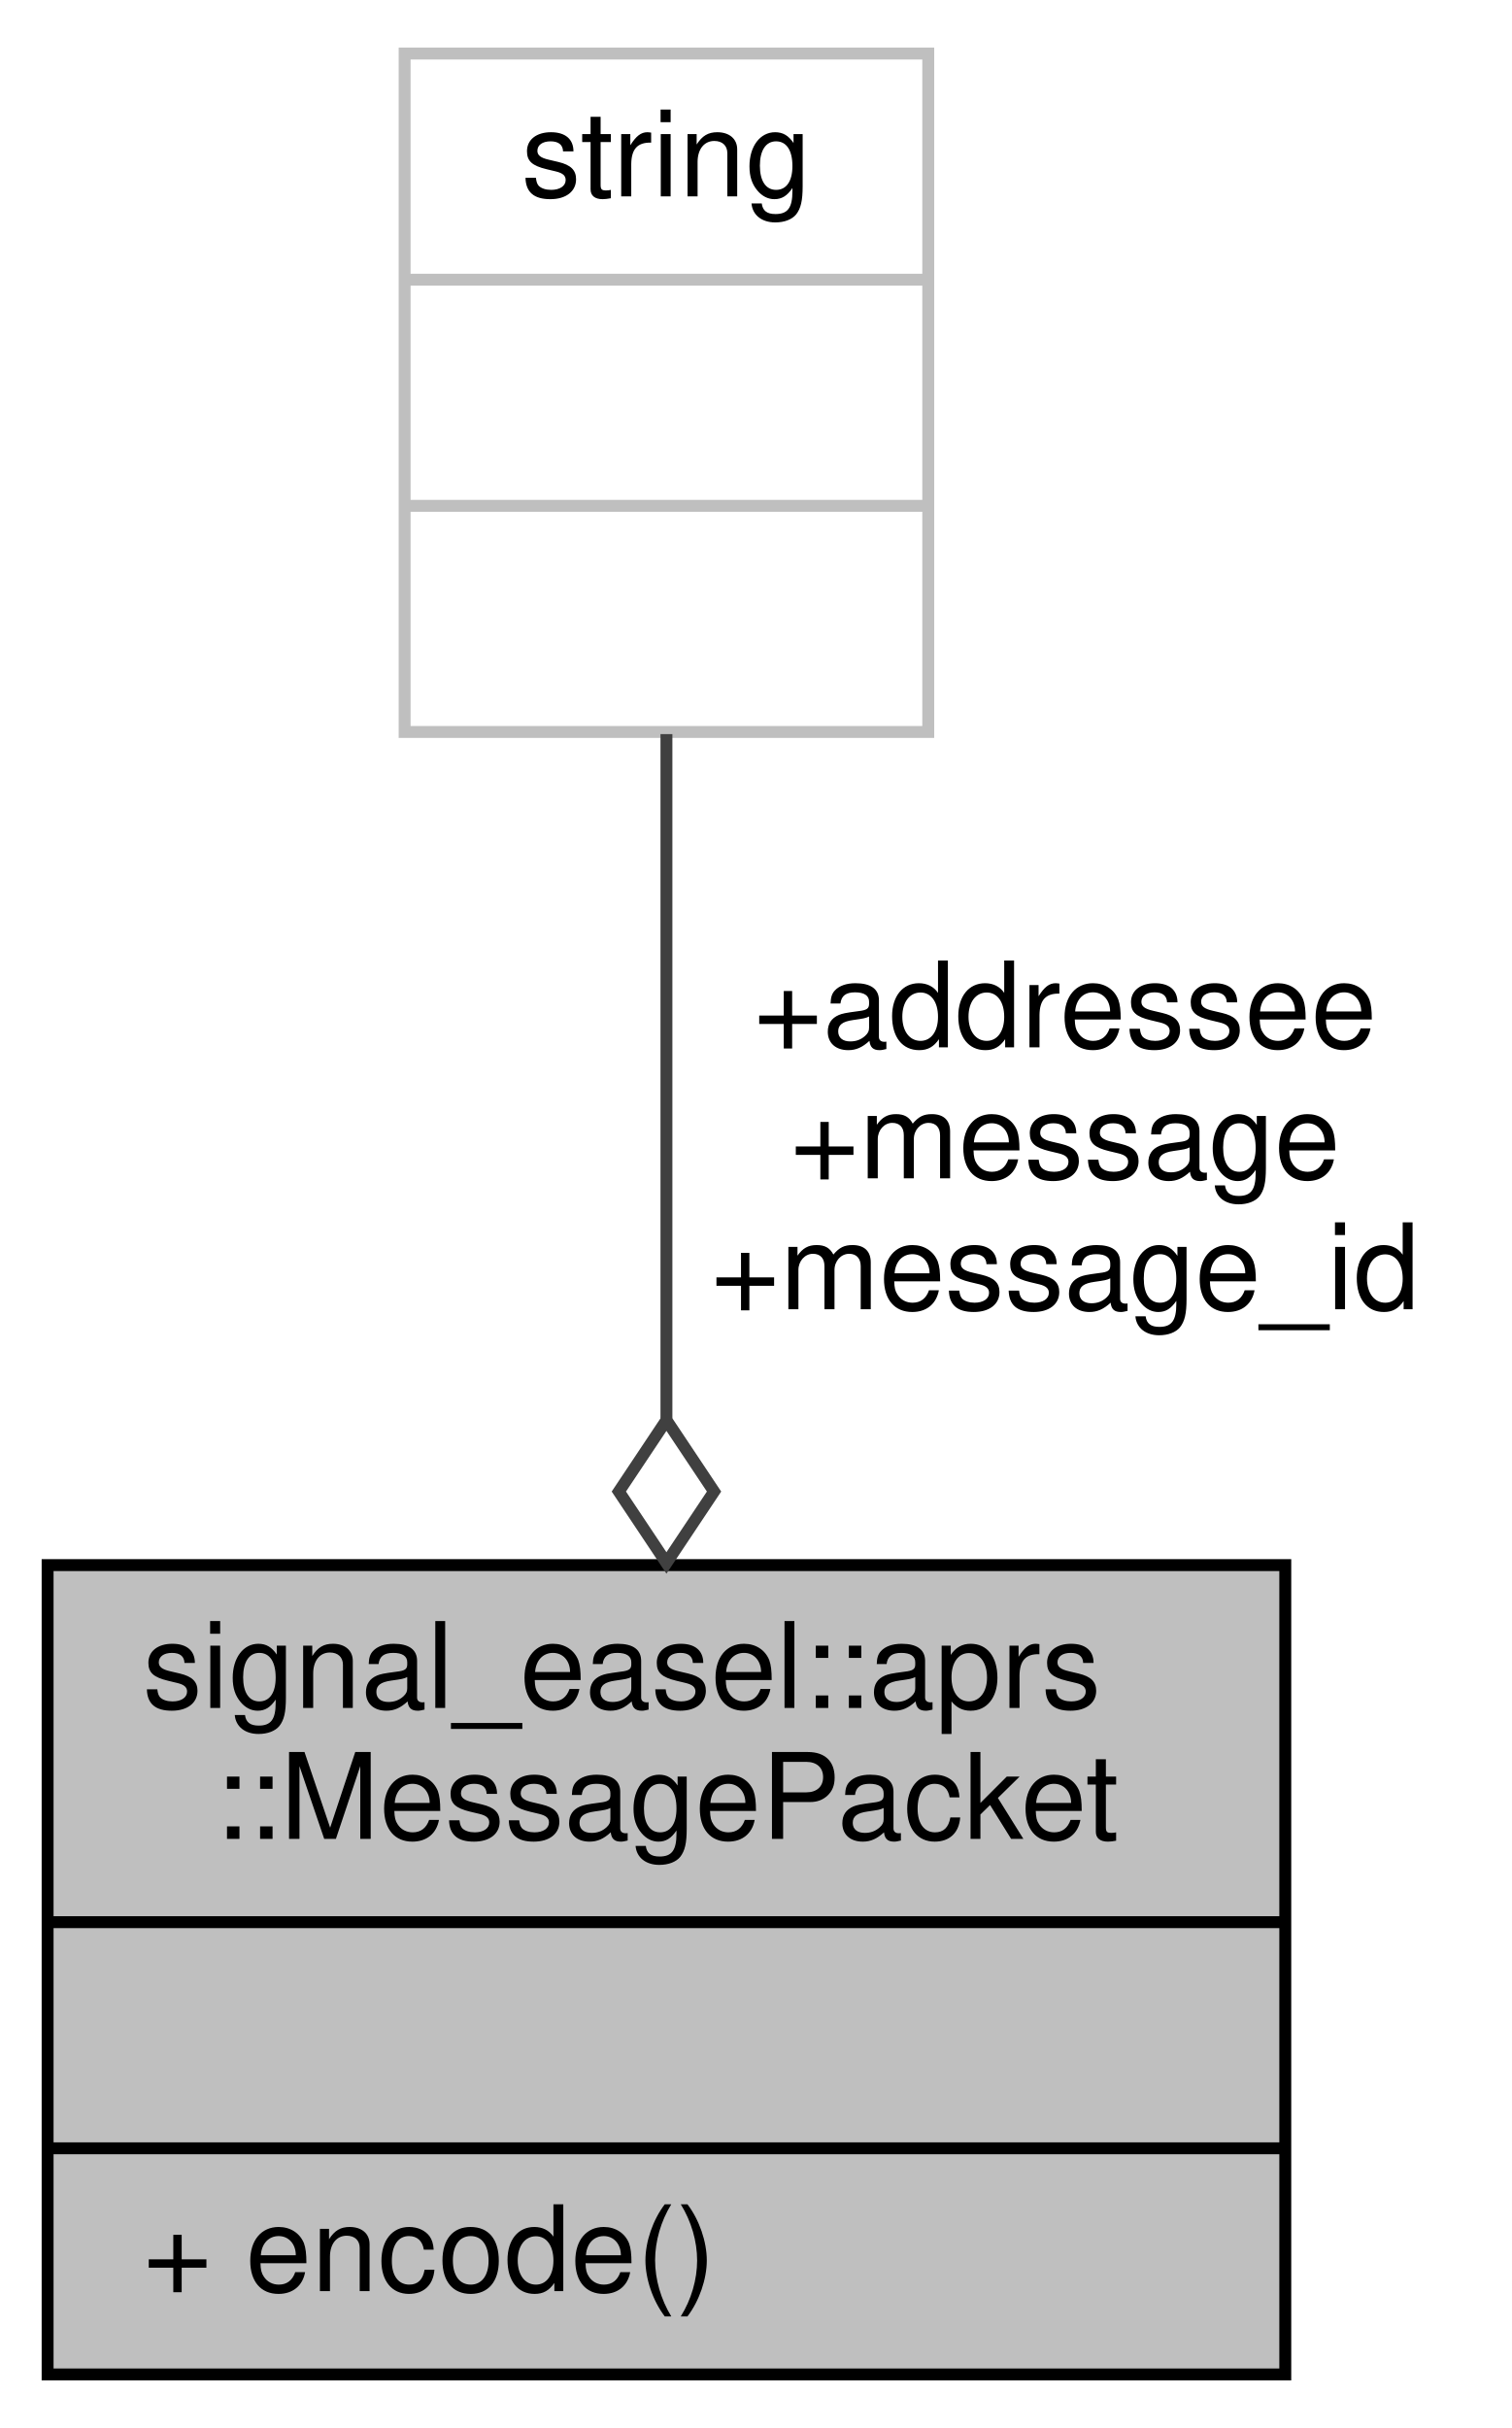
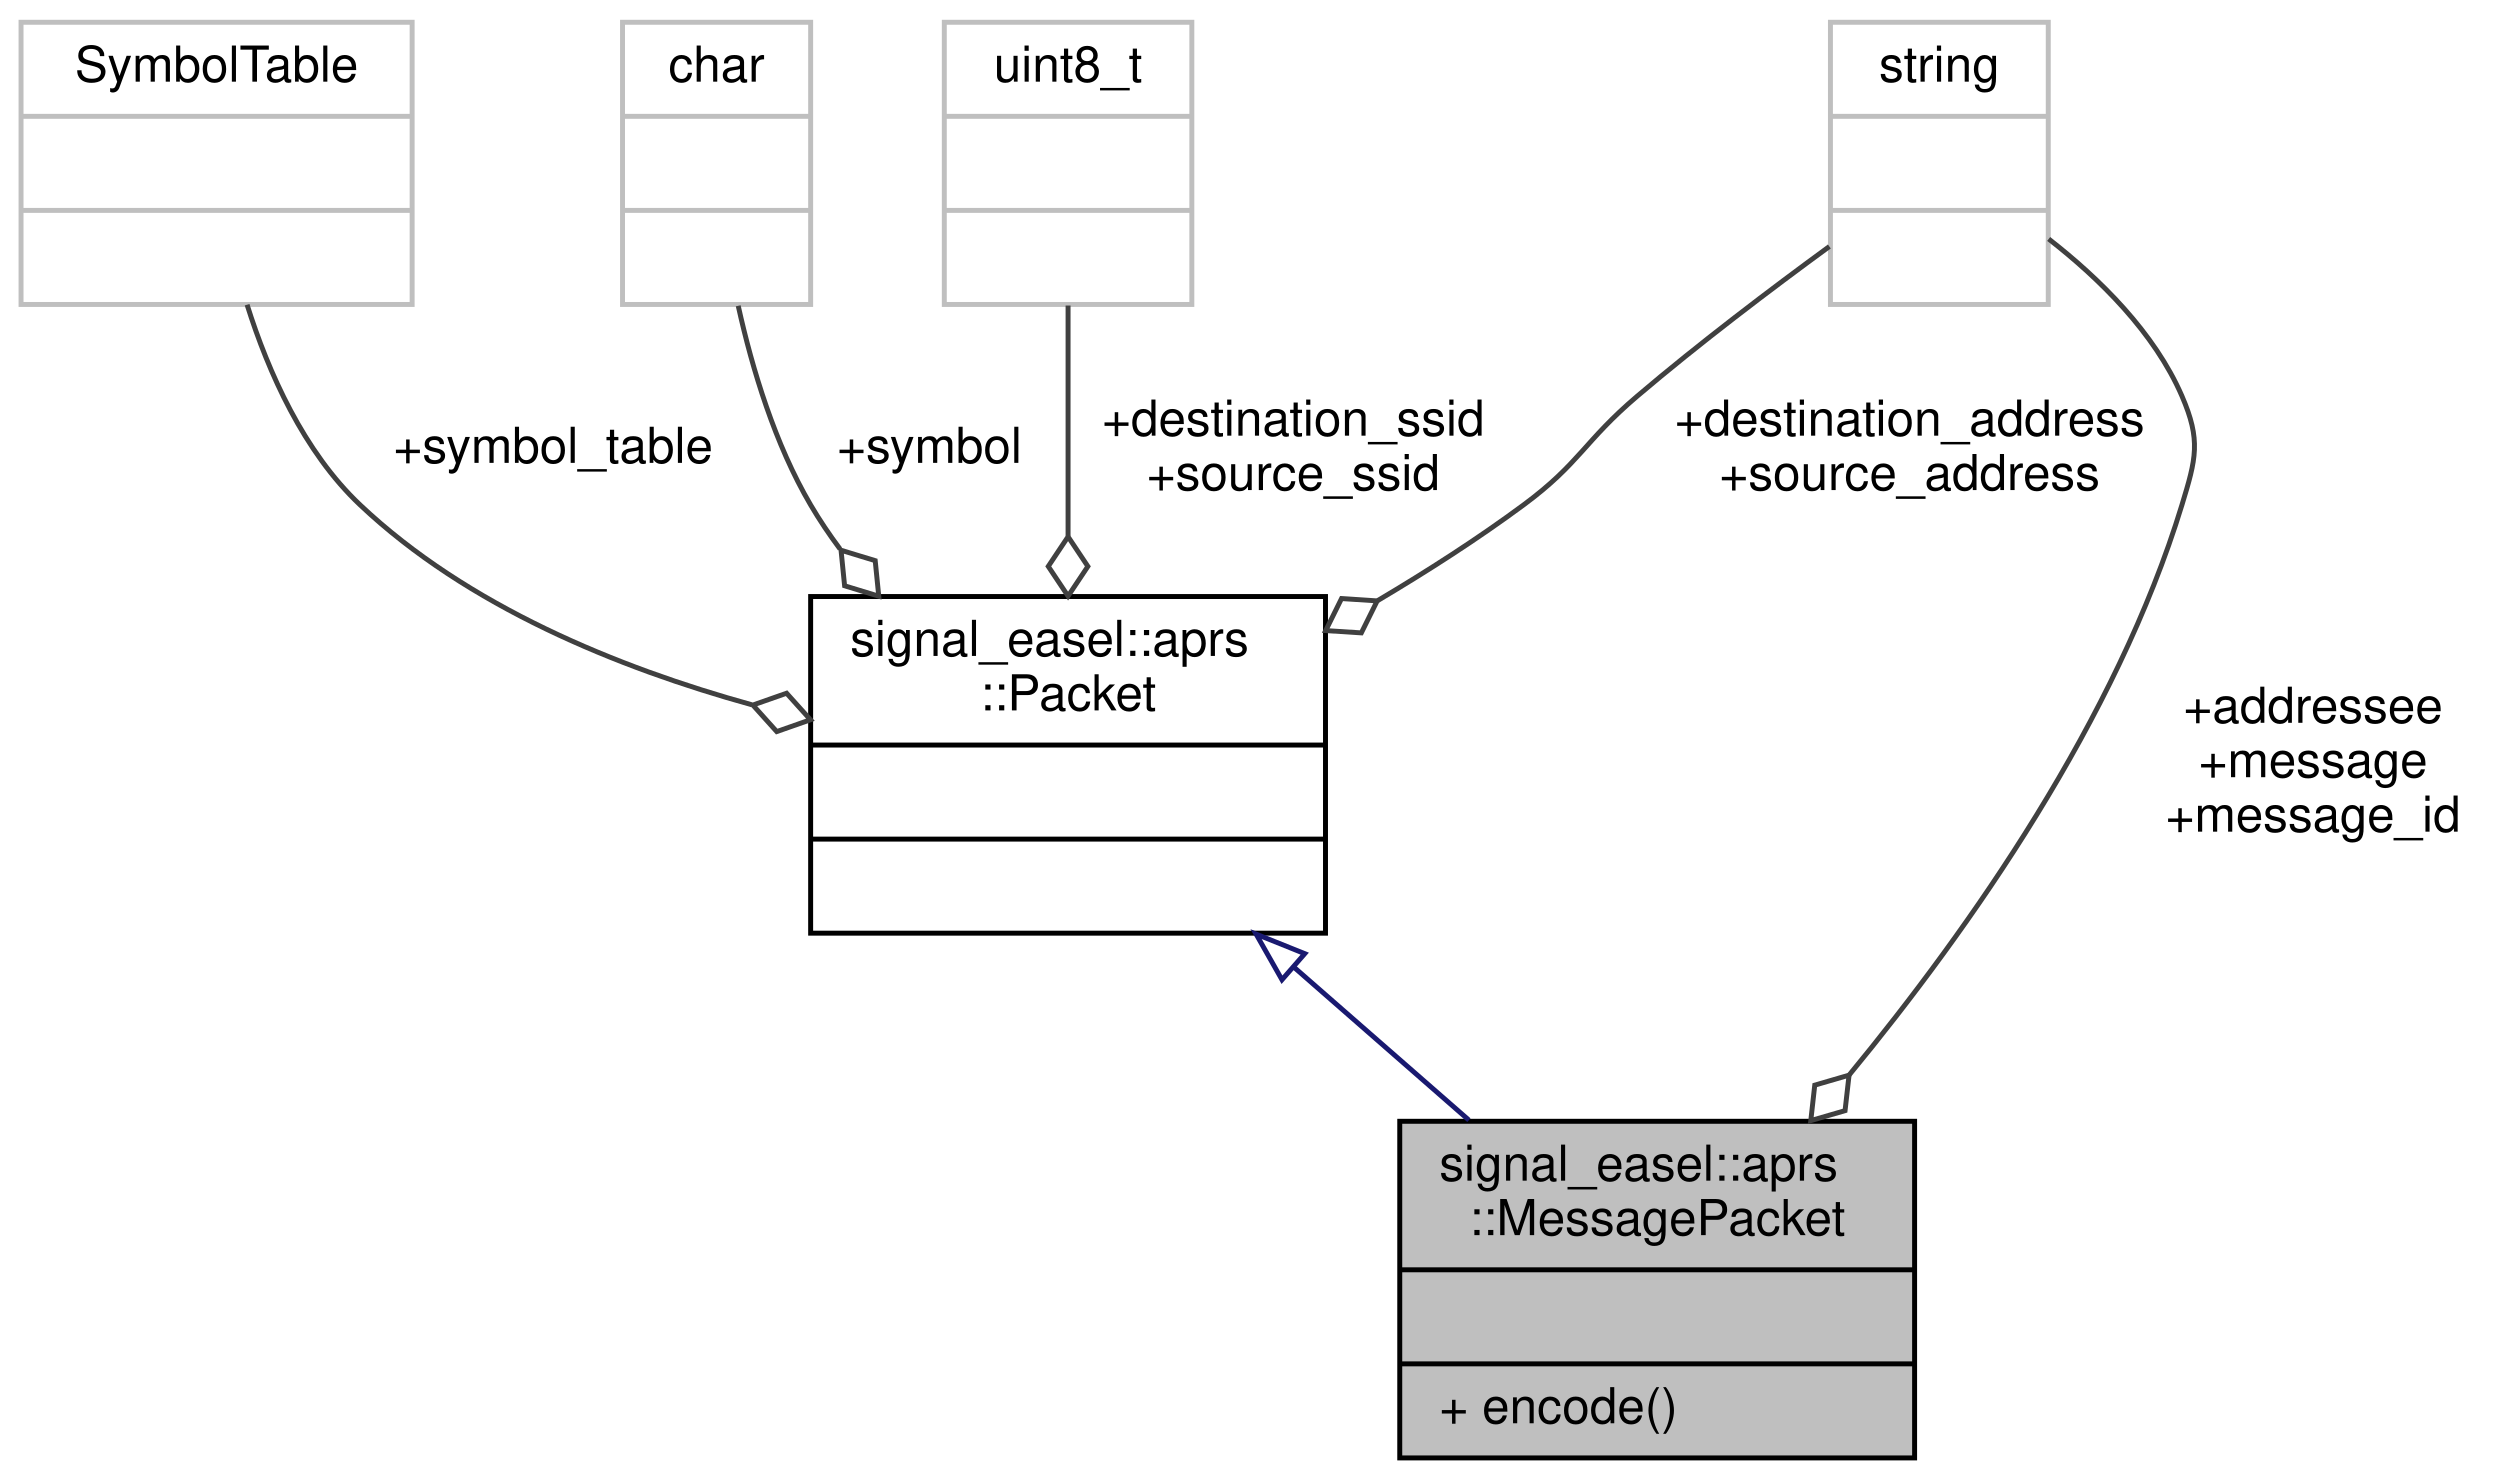
- <svg xmlns="http://www.w3.org/2000/svg" xmlns:xlink="http://www.w3.org/1999/xlink" width="127pt" height="204pt" viewBox="0.00 0.00 127.00 204.00">
-   <g id="graph0" class="graph" transform="scale(1 1) rotate(0) translate(4 200)">
+ <svg xmlns="http://www.w3.org/2000/svg" xmlns:xlink="http://www.w3.org/1999/xlink" width="505pt" height="299pt" viewBox="0.00 0.00 504.50 299.00">
+   <g id="graph0" class="graph" transform="scale(1 1) rotate(0) translate(4 295)">
    <g id="node1" class="node">
      <g id="a_node1">
        <a xlink:title=" ">
-           <polygon fill="#bfbfbf" stroke="black" points="0,-0.5 0,-68.5 104,-68.5 104,-0.5 0,-0.5" />
-           <text text-anchor="start" x="8" y="-56.5" font-family="Helvetica,sans-Serif" font-size="10.00">signal_easel::aprs</text>
-           <text text-anchor="middle" x="52" y="-45.5" font-family="Helvetica,sans-Serif" font-size="10.00">::MessagePacket</text>
-           <polyline fill="none" stroke="black" points="0,-38.5 104,-38.5 " />
-           <text text-anchor="middle" x="52" y="-26.5" font-family="Helvetica,sans-Serif" font-size="10.00"> </text>
-           <polyline fill="none" stroke="black" points="0,-19.5 104,-19.5 " />
-           <text text-anchor="start" x="8" y="-7.5" font-family="Helvetica,sans-Serif" font-size="10.00">+ encode()</text>
+           <polygon fill="#bfbfbf" stroke="black" points="278.5,-0.5 278.5,-68.5 382.5,-68.5 382.5,-0.5 278.5,-0.5" />
+           <text text-anchor="start" x="286.5" y="-56.5" font-family="Helvetica,sans-Serif" font-size="10.00">signal_easel::aprs</text>
+           <text text-anchor="middle" x="330.5" y="-45.5" font-family="Helvetica,sans-Serif" font-size="10.00">::MessagePacket</text>
+           <polyline fill="none" stroke="black" points="278.5,-38.5 382.5,-38.5 " />
+           <text text-anchor="middle" x="330.5" y="-26.5" font-family="Helvetica,sans-Serif" font-size="10.00"> </text>
+           <polyline fill="none" stroke="black" points="278.5,-19.5 382.5,-19.5 " />
+           <text text-anchor="start" x="286.5" y="-7.5" font-family="Helvetica,sans-Serif" font-size="10.00">+ encode()</text>
        </a>
      </g>
    </g>
    <g id="node2" class="node">
      <g id="a_node2">
-         <a xlink:title=" ">
-           <polygon fill="none" stroke="#bfbfbf" points="30,-138.5 30,-195.5 74,-195.5 74,-138.5 30,-138.5" />
-           <text text-anchor="middle" x="52" y="-183.5" font-family="Helvetica,sans-Serif" font-size="10.00">string</text>
-           <polyline fill="none" stroke="#bfbfbf" points="30,-176.5 74,-176.5 " />
-           <text text-anchor="middle" x="52" y="-164.5" font-family="Helvetica,sans-Serif" font-size="10.00"> </text>
-           <polyline fill="none" stroke="#bfbfbf" points="30,-157.5 74,-157.5 " />
-           <text text-anchor="middle" x="52" y="-145.5" font-family="Helvetica,sans-Serif" font-size="10.00"> </text>
+         <a xlink:href="structsignal__easel_1_1aprs_1_1Packet.html" target="_top" xlink:title=" ">
+           <polygon fill="none" stroke="black" points="159.5,-106.5 159.5,-174.5 263.5,-174.5 263.5,-106.5 159.5,-106.5" />
+           <text text-anchor="start" x="167.5" y="-162.5" font-family="Helvetica,sans-Serif" font-size="10.00">signal_easel::aprs</text>
+           <text text-anchor="middle" x="211.5" y="-151.5" font-family="Helvetica,sans-Serif" font-size="10.00">::Packet</text>
+           <polyline fill="none" stroke="black" points="159.5,-144.5 263.5,-144.5 " />
+           <text text-anchor="middle" x="211.5" y="-132.5" font-family="Helvetica,sans-Serif" font-size="10.00"> </text>
+           <polyline fill="none" stroke="black" points="159.5,-125.5 263.5,-125.5 " />
+           <text text-anchor="middle" x="211.5" y="-113.5" font-family="Helvetica,sans-Serif" font-size="10.00"> </text>
        </a>
      </g>
    </g>
    <g id="edge1" class="edge">
-       <path fill="none" stroke="#404040" d="M52,-138.32C52,-121.63 52,-99.96 52,-80.82" />
-       <polygon fill="none" stroke="#404040" points="52,-80.68 48,-74.68 52,-68.68 56,-74.68 52,-80.68" />
-       <text text-anchor="middle" x="85.5" y="-112" font-family="Helvetica,sans-Serif" font-size="10.00"> +addressee</text>
-       <text text-anchor="middle" x="85.5" y="-101" font-family="Helvetica,sans-Serif" font-size="10.00">+message</text>
-       <text text-anchor="middle" x="85.5" y="-90" font-family="Helvetica,sans-Serif" font-size="10.00">+message_id</text>
+       <path fill="none" stroke="midnightblue" d="M257.04,-99.7C268.74,-89.48 281.2,-78.59 292.47,-68.73" />
+       <polygon fill="none" stroke="midnightblue" points="254.71,-97.09 249.48,-106.31 259.31,-102.36 254.71,-97.09" />
+     </g>
+     <g id="node3" class="node">
+       <g id="a_node3">
+         <a xlink:title=" ">
+           <polygon fill="none" stroke="#bfbfbf" points="0,-233.5 0,-290.5 79,-290.5 79,-233.5 0,-233.5" />
+           <text text-anchor="middle" x="39.5" y="-278.5" font-family="Helvetica,sans-Serif" font-size="10.00">SymbolTable</text>
+           <polyline fill="none" stroke="#bfbfbf" points="0,-271.5 79,-271.5 " />
+           <text text-anchor="middle" x="39.5" y="-259.5" font-family="Helvetica,sans-Serif" font-size="10.00"> </text>
+           <polyline fill="none" stroke="#bfbfbf" points="0,-252.5 79,-252.5 " />
+           <text text-anchor="middle" x="39.5" y="-240.5" font-family="Helvetica,sans-Serif" font-size="10.00"> </text>
+         </a>
+       </g>
+     </g>
+     <g id="edge2" class="edge">
+       <path fill="none" stroke="#404040" d="M45.66,-233.45C49.99,-219.7 57.11,-203.75 68.5,-193 90.14,-172.56 120.48,-160.14 147.64,-152.63" />
+       <polygon fill="none" stroke="#404040" points="147.83,-152.58 152.65,-147.22 159.46,-149.61 154.64,-154.97 147.83,-152.58" />
+       <text text-anchor="middle" x="107.5" y="-201.5" font-family="Helvetica,sans-Serif" font-size="10.00"> +symbol_table</text>
+     </g>
+     <g id="node4" class="node">
+       <g id="a_node4">
+         <a xlink:title=" ">
+           <polygon fill="none" stroke="#bfbfbf" points="121.5,-233.5 121.5,-290.5 159.5,-290.5 159.5,-233.5 121.5,-233.5" />
+           <text text-anchor="middle" x="140.5" y="-278.5" font-family="Helvetica,sans-Serif" font-size="10.00">char</text>
+           <polyline fill="none" stroke="#bfbfbf" points="121.5,-271.5 159.5,-271.5 " />
+           <text text-anchor="middle" x="140.5" y="-259.5" font-family="Helvetica,sans-Serif" font-size="10.00"> </text>
+           <polyline fill="none" stroke="#bfbfbf" points="121.5,-252.5 159.5,-252.5 " />
+           <text text-anchor="middle" x="140.5" y="-240.5" font-family="Helvetica,sans-Serif" font-size="10.00"> </text>
+         </a>
+       </g>
+     </g>
+     <g id="edge3" class="edge">
+       <path fill="none" stroke="#404040" d="M144.87,-233.23C147.72,-220.37 152.3,-205.26 159.5,-193 161.28,-189.97 163.28,-186.99 165.44,-184.1" />
+       <polygon fill="none" stroke="#404040" points="165.64,-183.85 166.36,-176.67 173.26,-174.57 172.54,-181.75 165.64,-183.85" />
+       <text text-anchor="middle" x="183.5" y="-201.5" font-family="Helvetica,sans-Serif" font-size="10.00"> +symbol</text>
+     </g>
+     <g id="node5" class="node">
+       <g id="a_node5">
+         <a xlink:title=" ">
+           <polygon fill="none" stroke="#bfbfbf" points="186.5,-233.5 186.5,-290.5 236.5,-290.5 236.5,-233.5 186.5,-233.5" />
+           <text text-anchor="middle" x="211.5" y="-278.5" font-family="Helvetica,sans-Serif" font-size="10.00">uint8_t</text>
+           <polyline fill="none" stroke="#bfbfbf" points="186.5,-271.5 236.5,-271.5 " />
+           <text text-anchor="middle" x="211.5" y="-259.5" font-family="Helvetica,sans-Serif" font-size="10.00"> </text>
+           <polyline fill="none" stroke="#bfbfbf" points="186.5,-252.5 236.5,-252.5 " />
+           <text text-anchor="middle" x="211.5" y="-240.5" font-family="Helvetica,sans-Serif" font-size="10.00"> </text>
+         </a>
+       </g>
+     </g>
+     <g id="edge4" class="edge">
+       <path fill="none" stroke="#404040" d="M211.5,-233.28C211.5,-219.47 211.5,-202.4 211.5,-186.75" />
+       <polygon fill="none" stroke="#404040" points="211.5,-186.59 207.5,-180.59 211.5,-174.59 215.5,-180.59 211.5,-186.59" />
+       <text text-anchor="middle" x="257" y="-207" font-family="Helvetica,sans-Serif" font-size="10.00"> +destination_ssid</text>
+       <text text-anchor="middle" x="257" y="-196" font-family="Helvetica,sans-Serif" font-size="10.00">+source_ssid</text>
+     </g>
+     <g id="node6" class="node">
+       <g id="a_node6">
+         <a xlink:title=" ">
+           <polygon fill="none" stroke="#bfbfbf" points="365.5,-233.5 365.5,-290.5 409.5,-290.5 409.5,-233.5 365.5,-233.5" />
+           <text text-anchor="middle" x="387.5" y="-278.5" font-family="Helvetica,sans-Serif" font-size="10.00">string</text>
+           <polyline fill="none" stroke="#bfbfbf" points="365.5,-271.5 409.5,-271.5 " />
+           <text text-anchor="middle" x="387.5" y="-259.5" font-family="Helvetica,sans-Serif" font-size="10.00"> </text>
+           <polyline fill="none" stroke="#bfbfbf" points="365.5,-252.5 409.5,-252.5 " />
+           <text text-anchor="middle" x="387.5" y="-240.5" font-family="Helvetica,sans-Serif" font-size="10.00"> </text>
+         </a>
+       </g>
+     </g>
+     <g id="edge6" class="edge">
+       <path fill="none" stroke="#404040" d="M409.58,-246.73C419.82,-238.76 430.94,-227.85 436.5,-215 440.38,-206.03 439.35,-202.35 436.5,-193 423.31,-149.76 393.82,-107.65 369.29,-77.86" />
+       <polygon fill="none" stroke="#404040" points="369.26,-77.82 362.33,-75.8 361.53,-68.64 368.45,-70.65 369.26,-77.82" />
+       <text text-anchor="middle" x="463" y="-149" font-family="Helvetica,sans-Serif" font-size="10.00"> +addressee</text>
+       <text text-anchor="middle" x="463" y="-138" font-family="Helvetica,sans-Serif" font-size="10.00">+message</text>
+       <text text-anchor="middle" x="463" y="-127" font-family="Helvetica,sans-Serif" font-size="10.00">+message_id</text>
+     </g>
+     <g id="edge5" class="edge">
+       <path fill="none" stroke="#404040" d="M365.28,-245.21C353.5,-236.6 338.93,-225.57 326.5,-215 315.72,-205.84 314.87,-201.41 303.5,-193 294.32,-186.21 284.16,-179.68 274.04,-173.68" />
+       <polygon fill="none" stroke="#404040" points="273.94,-173.62 266.74,-174.09 263.54,-167.62 270.74,-167.16 273.94,-173.62" />
+       <text text-anchor="middle" x="381.5" y="-207" font-family="Helvetica,sans-Serif" font-size="10.00"> +destination_address</text>
+       <text text-anchor="middle" x="381.5" y="-196" font-family="Helvetica,sans-Serif" font-size="10.00">+source_address</text>
    </g>
  </g>
</svg>
